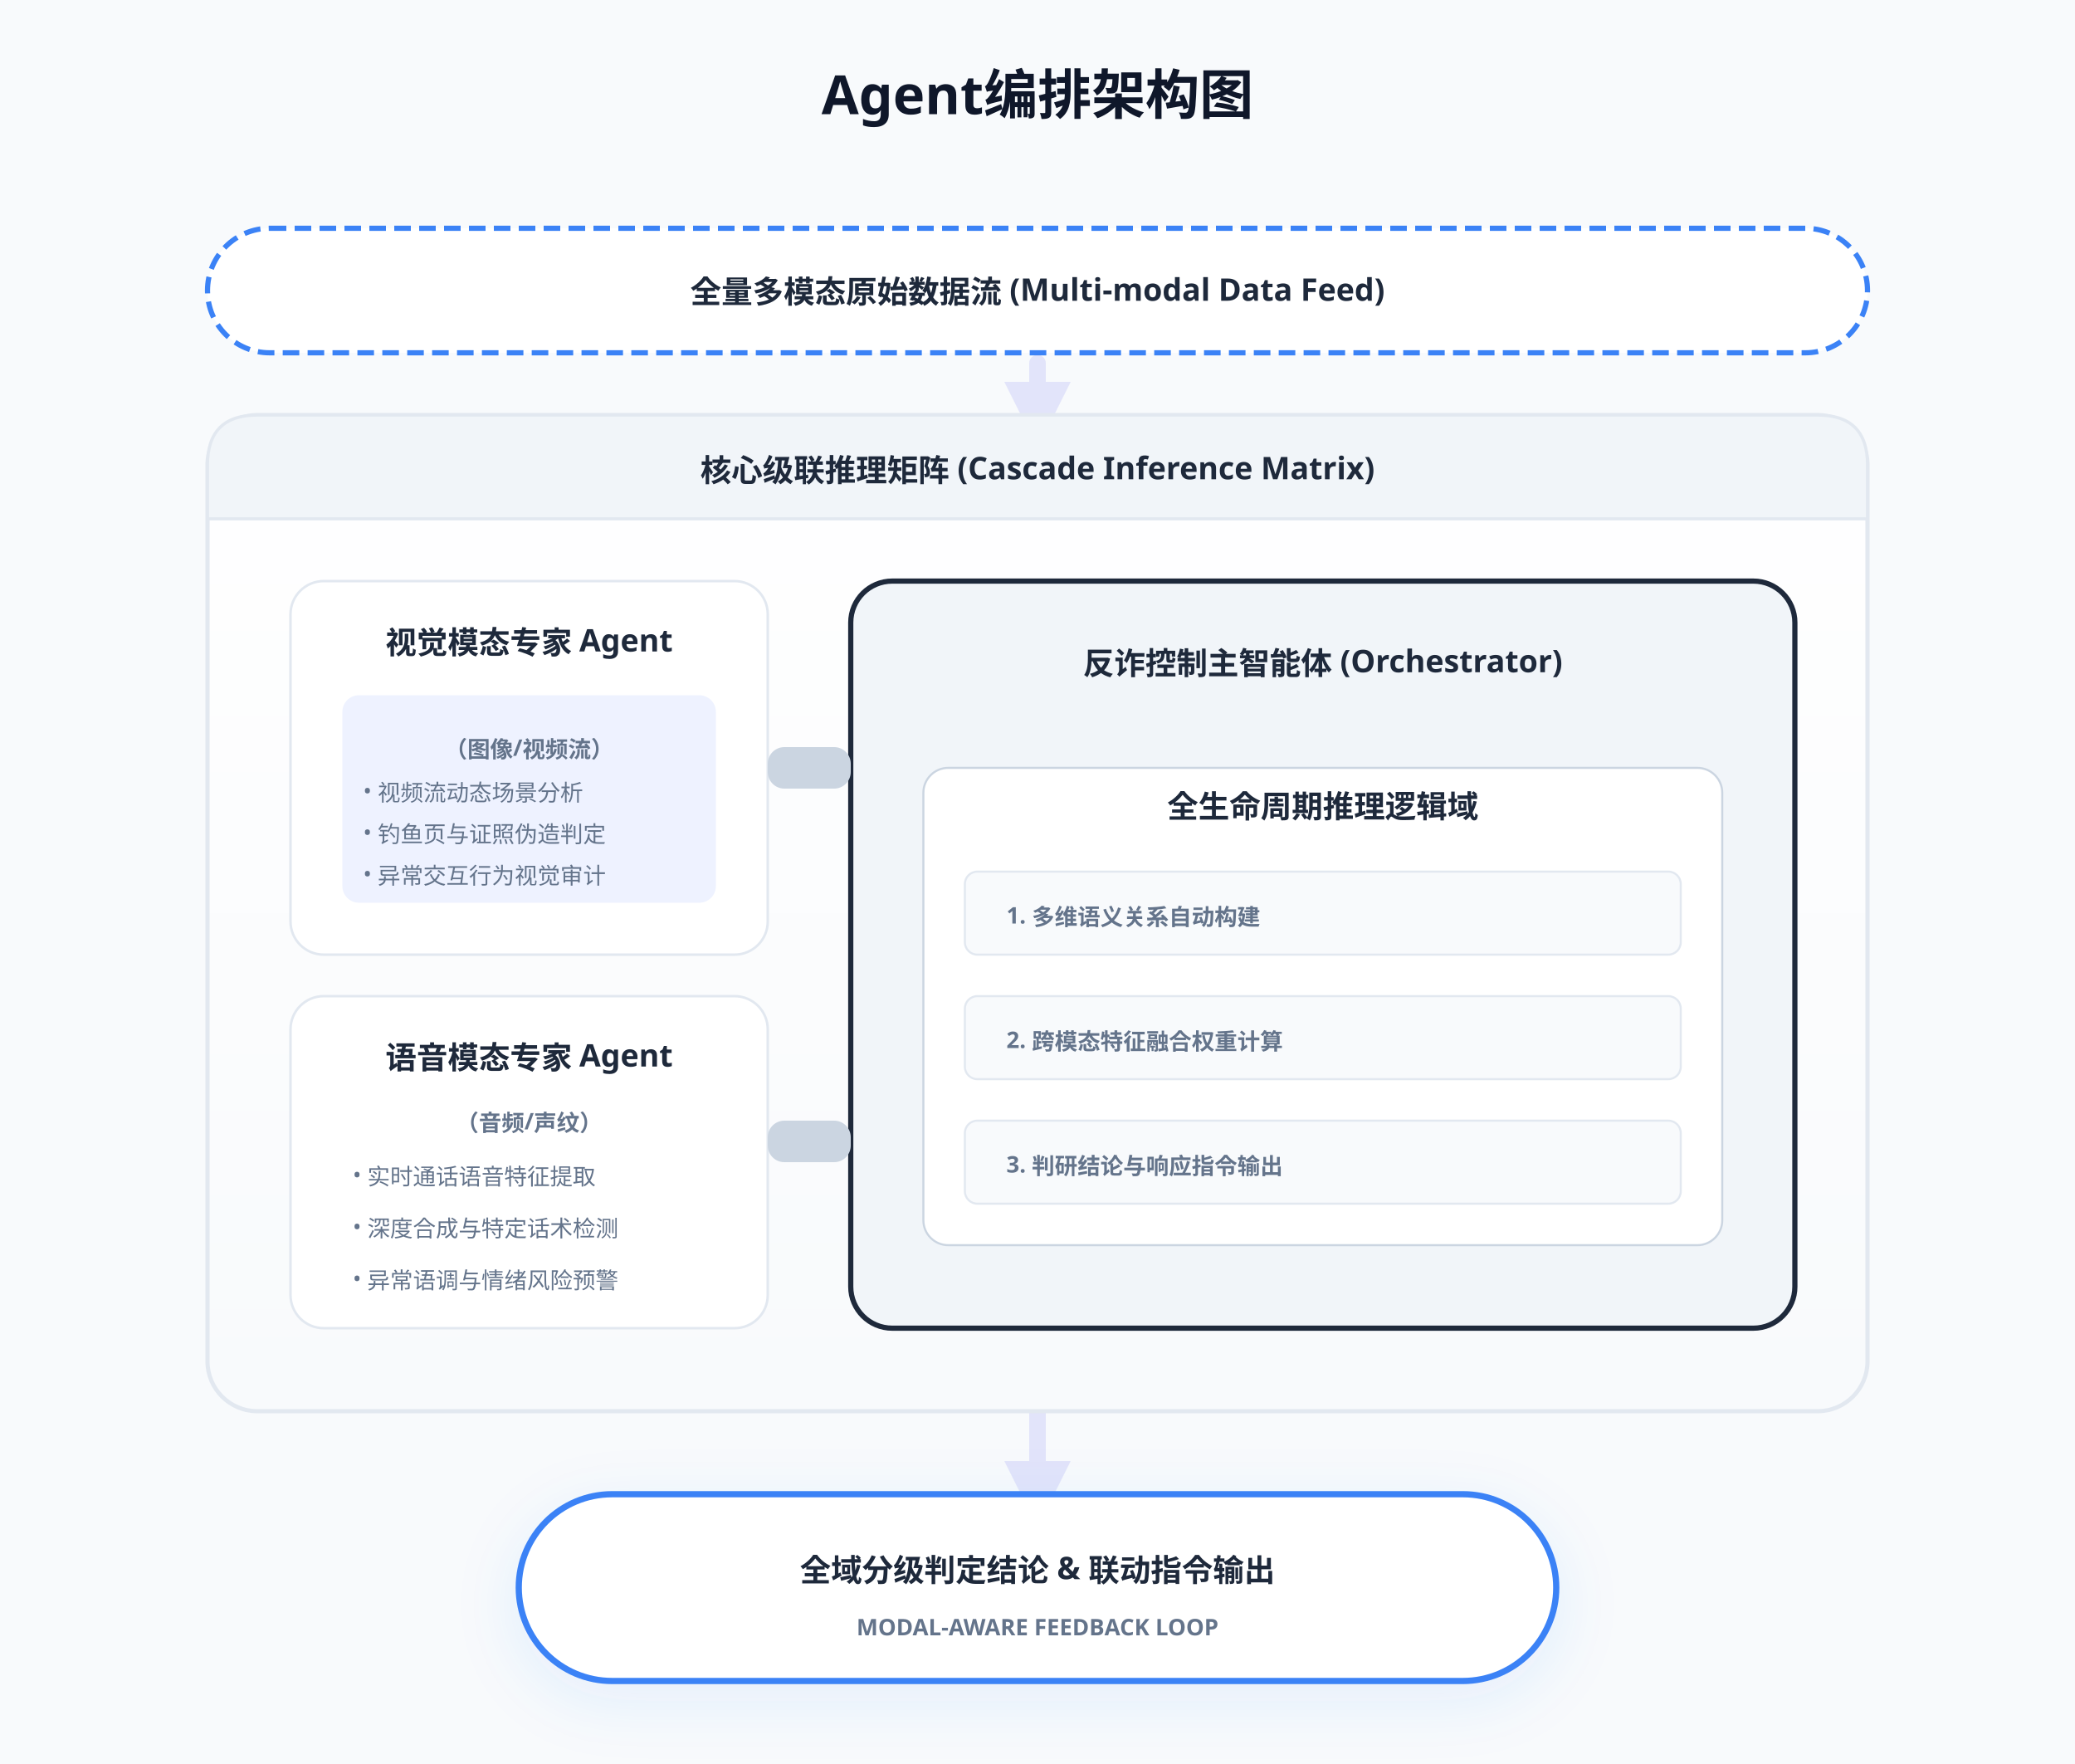
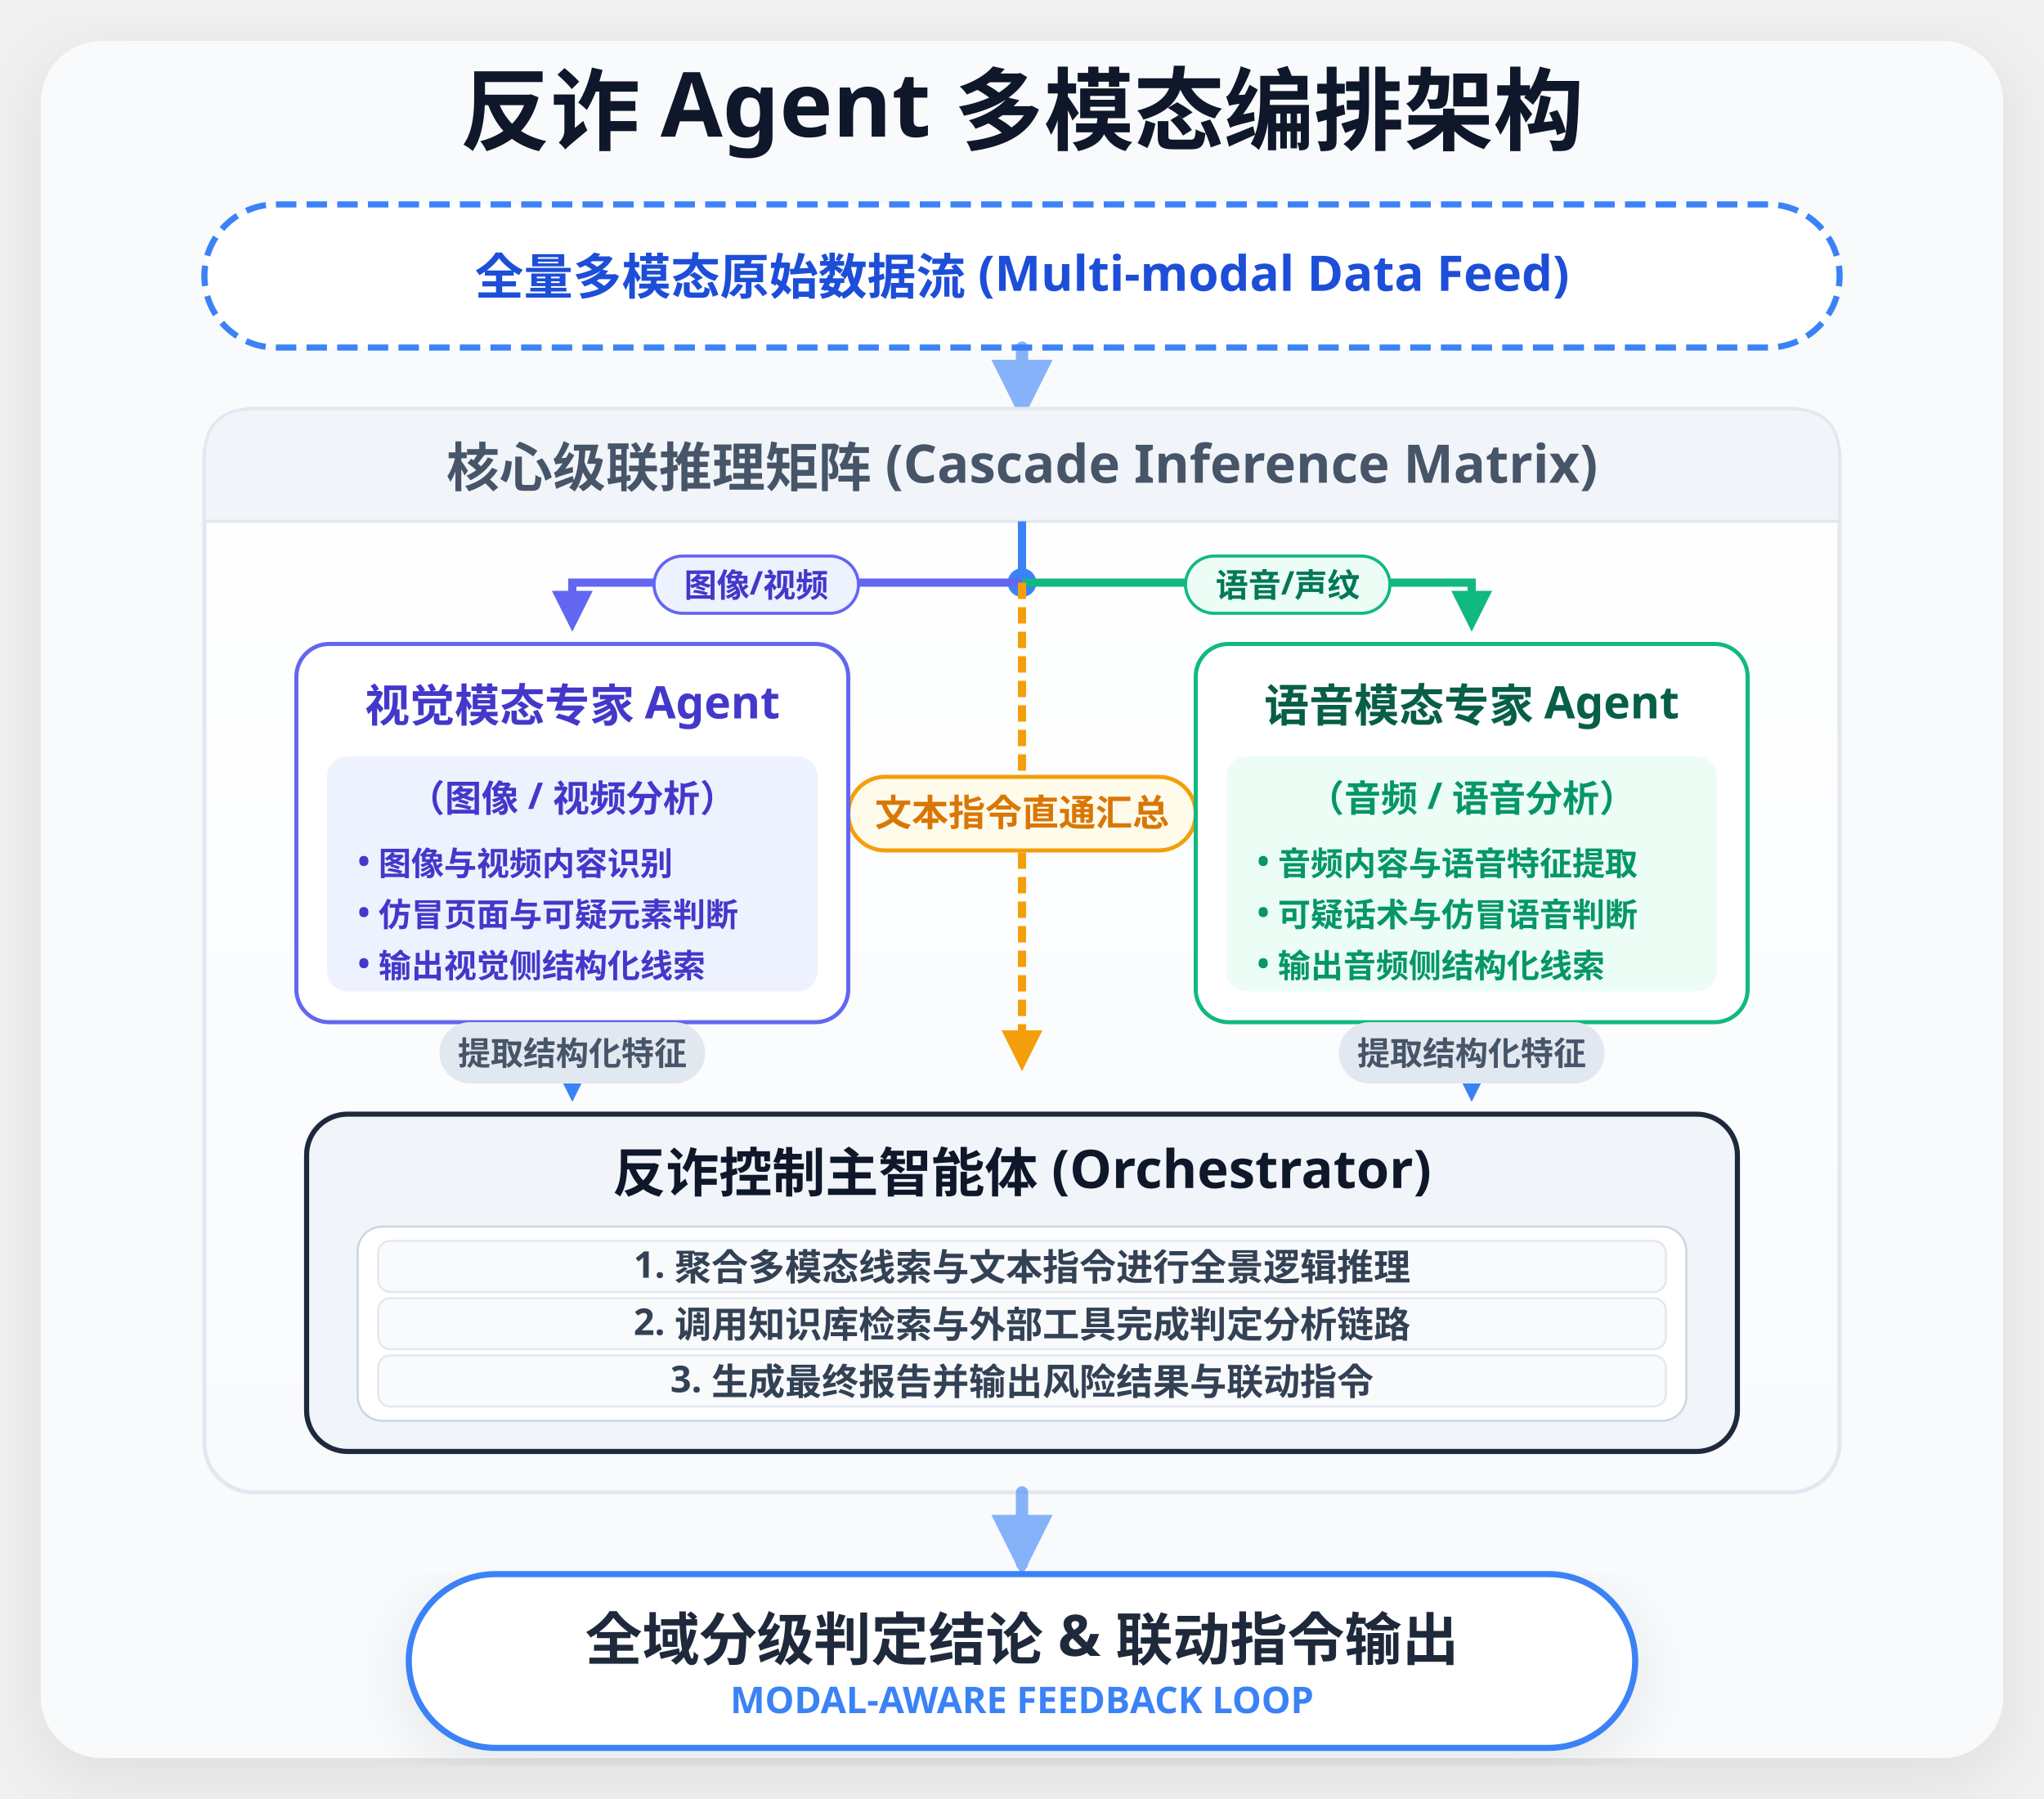
- <svg xmlns="http://www.w3.org/2000/svg" width="1000" height="850" viewBox="0 0 1000 850">
+ <svg xmlns="http://www.w3.org/2000/svg" width="100%" height="100%" viewBox="0 0 1000 880">
  <defs>
+     <filter id="shadow-overall" x="-10%" y="-10%" width="120%" height="120%">
+       <feDropShadow dx="0" dy="8" stdDeviation="15" flood-color="#0F172A" flood-opacity="0.08" />
+     </filter>
    <linearGradient id="grad-main" x1="0%" y1="0%" x2="0%" y2="100%">
      <stop offset="0%" style="stop-color:#FFFFFF;stop-opacity:1" />
      <stop offset="100%" style="stop-color:#F8FAFC;stop-opacity:1" />
    </linearGradient>
-     <marker id="arrow-indigo" viewBox="0 0 10 10" refX="5" refY="5" markerWidth="4" markerHeight="4" orient="auto">
+     <marker id="arrow-indigo" viewBox="0 0 10 10" refX="8" refY="5" markerWidth="5" markerHeight="5" orient="auto">
      <path d="M 0 0 L 10 5 L 0 10 z" fill="#6366F1" />
    </marker>
+     <marker id="arrow-green" viewBox="0 0 10 10" refX="8" refY="5" markerWidth="5" markerHeight="5" orient="auto">
+       <path d="M 0 0 L 10 5 L 0 10 z" fill="#10B981" />
+     </marker>
+     <marker id="arrow-amber" viewBox="0 0 10 10" refX="8" refY="5" markerWidth="5" markerHeight="5" orient="auto">
+       <path d="M 0 0 L 10 5 L 0 10 z" fill="#F59E0B" />
+     </marker>
+     <marker id="arrow-blue" viewBox="0 0 10 10" refX="8" refY="5" markerWidth="5" markerHeight="5" orient="auto">
+       <path d="M 0 0 L 10 5 L 0 10 z" fill="#3B82F6" />
+     </marker>
  </defs>
-   <style type="text/css">
-     .bg { fill: #F8FAFC; }
-     .title { font-family: "PingFang SC", sans-serif; font-size: 26px; font-weight: 800; fill: #0F172A; }
-     .unit-container { fill: url(#grad-main); stroke: #E2E8F0; stroke-width: 2; rx: 24; ry: 24; }
-     .header-bar { fill: #F1F5F9; stroke: #E2E8F0; stroke-width: 1.5; }
-     .inner-block { fill: #FFFFFF; stroke: #E2E8F0; stroke-width: 1.2; rx: 16; ry: 16; }
-     .module-title { font-family: "PingFang SC", sans-serif; font-size: 15px; font-weight: 800; fill: #1E293B; }
-     .module-desc { font-family: "PingFang SC", sans-serif; font-size: 11px; fill: #64748B; }
-     .flow-line { stroke: #6366F1; stroke-width: 8; fill: none; stroke-linecap: round; marker-end: url(#arrow-indigo); opacity: 0.15; }
-     .data-pipe { fill: #CBD5E1; rx: 8; ry: 8; }
-   </style>
-   <rect width="1000" height="850" class="bg" />
-   <text x="500" y="55" text-anchor="middle" class="title">Agent编排架构图</text>
-   <line x1="500" y1="175" x2="500" y2="200" class="flow-line" />
-   <line x1="500" y1="680" x2="500" y2="720" class="flow-line" />
-   <g transform="translate(100, 110)">
-     <rect width="800" height="60" rx="30" ry="30" fill="#FFFFFF" stroke="#3B82F6" stroke-width="2.5" stroke-dasharray="8 4" />
-     <text x="400" y="36" text-anchor="middle" class="module-title" fill="#1D4ED8" font-size="16">全量多模态原始数据流 (Multi-modal Data Feed)</text>
+   <rect x="20" y="20" width="960" height="840" rx="30" ry="30" fill="#F8FAFC" filter="url(#shadow-overall)" />
+   <text x="500" y="70" text-anchor="middle" font-family="'PingFang SC', 'Microsoft YaHei', sans-serif" font-size="44" font-weight="900" fill="#0F172A">反诈 Agent 多模态编排架构</text>
+   <g transform="translate(100, 100)">
+     <rect width="800" height="70" rx="35" ry="35" fill="#FFFFFF" stroke="#3B82F6" stroke-width="3" stroke-dasharray="10 5" />
+     <text x="400" y="44" text-anchor="middle" font-family="'PingFang SC', 'Microsoft YaHei', sans-serif" font-size="24" font-weight="900" fill="#1D4ED8">全量多模态原始数据流 (Multi-modal Data Feed)</text>
  </g>
+   <line x1="500" y1="170" x2="500" y2="200" stroke="#3B82F6" stroke-width="6" stroke-linecap="round" marker-end="url(#arrow-blue)" opacity="0.6" />
  <g transform="translate(100, 200)">
-     <rect width="800" height="480" class="unit-container" />
-     <path d="M 0 24 Q 0 0 24 0 L 776 0 Q 800 0 800 24 L 800 50 L 0 50 Z" class="header-bar" />
-     <text x="400" y="32" text-anchor="middle" class="module-title" fill="#475569">核心级联推理矩阵 (Cascade Inference Matrix)</text>
-     <g transform="translate(40, 80)">
-       <rect width="230" height="180" class="inner-block" stroke="#6366F1" stroke-width="2" />
-       <text x="115" y="35" text-anchor="middle" class="module-title" fill="#4338CA">视觉模态专家 Agent</text>
-       <rect x="25" y="55" width="180" height="100" rx="8" fill="#EEF2FF" />
-       <text x="115" y="85" text-anchor="middle" class="module-desc" fill="#4338CA" font-weight="bold">（图像/视频流）</text>
-       <text x="35" y="105" class="module-desc" fill="#4338CA">• 视频流动态场景分析</text>
-       <text x="35" y="125" class="module-desc" fill="#4338CA">• 钓鱼页与证照伪造判定</text>
-       <text x="35" y="145" class="module-desc" fill="#4338CA">• 异常交互行为视觉审计</text>
+     <rect width="800" height="530" rx="24" ry="24" fill="url(#grad-main)" stroke="#E2E8F0" stroke-width="2" />
+     <path d="M 0 24 Q 0 0 24 0 L 776 0 Q 800 0 800 24 L 800 55 L 0 55 Z" fill="#F1F5F9" stroke="#E2E8F0" stroke-width="1.5" />
+     <text x="400" y="38" text-anchor="middle" font-family="'PingFang SC', 'Microsoft YaHei', sans-serif" font-size="26" font-weight="900" fill="#475569">核心级联推理矩阵 (Cascade Inference Matrix)</text>
+     <g transform="translate(0, 0)">
+       <line x1="400" y1="55" x2="400" y2="85" stroke="#3B82F6" stroke-width="4" />
+       <circle cx="400" cy="85" r="7" fill="#3B82F6" />
+       <path d="M 400 85 L 180 85 L 180 105" stroke="#6366F1" stroke-width="4" fill="none" marker-end="url(#arrow-indigo)" />
+       <rect x="220" y="72" width="100" height="28" rx="14" fill="#EEF2FF" stroke="#6366F1" stroke-width="1.5" />
+       <text x="270" y="92" text-anchor="middle" font-family="'PingFang SC', 'Microsoft YaHei', sans-serif" font-size="16" font-weight="bold" fill="#4338CA">图像/视频</text>
+       <path d="M 400 85 L 620 85 L 620 105" stroke="#10B981" stroke-width="4" fill="none" marker-end="url(#arrow-green)" />
+       <rect x="480" y="72" width="100" height="28" rx="14" fill="#ECFDF5" stroke="#10B981" stroke-width="1.5" />
+       <text x="530" y="92" text-anchor="middle" font-family="'PingFang SC', 'Microsoft YaHei', sans-serif" font-size="16" font-weight="bold" fill="#047857">语音/声纹</text>
+       <path d="M 400 85 L 400 320" stroke="#F59E0B" stroke-width="4" stroke-dasharray="8 4" fill="none" marker-end="url(#arrow-amber)" />
+       <rect x="315" y="180" width="170" height="36" rx="18" fill="#FFFBEB" stroke="#F59E0B" stroke-width="2" />
+       <text x="400" y="204" text-anchor="middle" font-family="'PingFang SC', 'Microsoft YaHei', sans-serif" font-size="18" font-weight="900" fill="#D97706">文本指令直通汇总</text>
    </g>
-     <g transform="translate(40, 280)">
-       <rect width="230" height="160" class="inner-block" stroke="#10B981" stroke-width="2" />
-       <text x="115" y="35" text-anchor="middle" class="module-title" fill="#065F46">语音模态专家 Agent</text>
-       <text x="115" y="65" text-anchor="middle" class="module-desc" fill="#059669" font-weight="bold">（音频/声纹）</text>
-       <text x="30" y="90" class="module-desc">• 实时通话语音特征提取</text>
-       <text x="30" y="115" class="module-desc">• 深度合成与特定话术检测</text>
-       <text x="30" y="140" class="module-desc">• 异常语调与情绪风险预警</text>
+     <g transform="translate(45, 115)">
+       <rect width="270" height="185" rx="16" ry="16" fill="#FFFFFF" stroke="#6366F1" stroke-width="2" />
+       <text x="135" y="38" text-anchor="middle" font-family="'PingFang SC', 'Microsoft YaHei', sans-serif" font-size="22" font-weight="900" fill="#4338CA">视觉模态专家 Agent</text>
+       <rect x="15" y="55" width="240" height="115" rx="10" fill="#EEF2FF" />
+       <text x="135" y="82" text-anchor="middle" font-family="'PingFang SC', 'Microsoft YaHei', sans-serif" font-size="18" font-weight="bold" fill="#4338CA">（图像 / 视频分析）</text>
+       <text x="30" y="112" font-family="'PingFang SC', 'Microsoft YaHei', sans-serif" font-size="16" font-weight="bold" fill="#4338CA">• 图像与视频内容识别</text>
+       <text x="30" y="137" font-family="'PingFang SC', 'Microsoft YaHei', sans-serif" font-size="16" font-weight="bold" fill="#4338CA">• 仿冒页面与可疑元素判断</text>
+       <text x="30" y="162" font-family="'PingFang SC', 'Microsoft YaHei', sans-serif" font-size="16" font-weight="bold" fill="#4338CA">• 输出视觉侧结构化线索</text>
    </g>
-     <g transform="translate(310, 80)">
-       <rect width="455" height="360" rx="20" ry="20" fill="#F1F5F9" stroke="#1E293B" stroke-width="2.5" />
-       <text x="227.5" y="45" text-anchor="middle" class="module-title" font-size="18">反诈控制主智能体 (Orchestrator)</text>
-       <g transform="translate(35, 90)">
-         <rect width="385" height="230" rx="12" fill="#FFFFFF" stroke="#CBD5E1" />
-         <text x="192.5" y="24" text-anchor="middle" class="module-title" font-size="13" fill="#4338CA">全生命周期推理逻辑域</text>
-         <rect x="20" y="50" width="345" height="40" rx="6" fill="#F8FAFC" stroke="#E2E8F0" />
-         <text x="40" y="75" class="module-desc" font-weight="800">1. 多维语义关系自动构建</text>
-         <rect x="20" y="110" width="345" height="40" rx="6" fill="#F8FAFC" stroke="#E2E8F0" />
-         <text x="40" y="135" class="module-desc" font-weight="800">2. 跨模态特征融合权重计算</text>
-         <rect x="20" y="170" width="345" height="40" rx="6" fill="#F8FAFC" stroke="#E2E8F0" />
-         <text x="40" y="195" class="module-desc" font-weight="800">3. 判研结论与响应指令输出</text>
-       </g>
+     <g transform="translate(485, 115)">
+       <rect width="270" height="185" rx="16" ry="16" fill="#FFFFFF" stroke="#10B981" stroke-width="2" />
+       <text x="135" y="38" text-anchor="middle" font-family="'PingFang SC', 'Microsoft YaHei', sans-serif" font-size="22" font-weight="900" fill="#065F46">语音模态专家 Agent</text>
+       <rect x="15" y="55" width="240" height="115" rx="10" fill="#ECFDF5" />
+       <text x="135" y="82" text-anchor="middle" font-family="'PingFang SC', 'Microsoft YaHei', sans-serif" font-size="18" font-weight="bold" fill="#059669">（音频 / 语音分析）</text>
+       <text x="30" y="112" font-family="'PingFang SC', 'Microsoft YaHei', sans-serif" font-size="16" font-weight="bold" fill="#059669">• 音频内容与语音特征提取</text>
+       <text x="30" y="137" font-family="'PingFang SC', 'Microsoft YaHei', sans-serif" font-size="16" font-weight="bold" fill="#059669">• 可疑话术与仿冒语音判断</text>
+       <text x="30" y="162" font-family="'PingFang SC', 'Microsoft YaHei', sans-serif" font-size="16" font-weight="bold" fill="#059669">• 输出音频侧结构化线索</text>
    </g>
-     <rect x="270" y="160" width="40" height="20" class="data-pipe" />
-     <rect x="270" y="340" width="40" height="20" class="data-pipe" />
+     <g>
+       <path d="M 180 300 L 180 335" stroke="#64748B" stroke-width="4" fill="none" marker-end="url(#arrow-blue)" />
+       <rect x="115" y="300" width="130" height="30" rx="15" fill="#E2E8F0" />
+       <text x="180" y="321" text-anchor="middle" font-family="'PingFang SC', 'Microsoft YaHei', sans-serif" font-size="16" font-weight="bold" fill="#475569">提取结构化特征</text>
+       <path d="M 620 300 L 620 335" stroke="#64748B" stroke-width="4" fill="none" marker-end="url(#arrow-blue)" />
+       <rect x="555" y="300" width="130" height="30" rx="15" fill="#E2E8F0" />
+       <text x="620" y="321" text-anchor="middle" font-family="'PingFang SC', 'Microsoft YaHei', sans-serif" font-size="16" font-weight="bold" fill="#475569">提取结构化特征</text>
+     </g>
+     <g transform="translate(50, 345)">
+       <rect width="700" height="165" rx="20" ry="20" fill="#F1F5F9" stroke="#1E293B" stroke-width="2.5" />
+       <text x="350" y="38" text-anchor="middle" font-family="'PingFang SC', 'Microsoft YaHei', sans-serif" font-size="26" font-weight="900" fill="#0F172A">反诈控制主智能体 (Orchestrator)</text>
+       <rect x="25" y="55" width="650" height="95" rx="12" fill="#FFFFFF" stroke="#CBD5E1" />
+       <rect x="35" y="62" width="630" height="25" rx="6" fill="#F8FAFC" stroke="#E2E8F0" />
+       <text x="350" y="80" text-anchor="middle" font-family="'PingFang SC', 'Microsoft YaHei', sans-serif" font-size="18" font-weight="800" fill="#334155">1. 聚合多模态线索与文本指令进行全景逻辑推理</text>
+       <rect x="35" y="90" width="630" height="25" rx="6" fill="#F8FAFC" stroke="#E2E8F0" />
+       <text x="350" y="108" text-anchor="middle" font-family="'PingFang SC', 'Microsoft YaHei', sans-serif" font-size="18" font-weight="800" fill="#334155">2. 调用知识库检索与外部工具完成判定分析链路</text>
+       <rect x="35" y="118" width="630" height="25" rx="6" fill="#F8FAFC" stroke="#E2E8F0" />
+       <text x="350" y="136" text-anchor="middle" font-family="'PingFang SC', 'Microsoft YaHei', sans-serif" font-size="18" font-weight="800" fill="#334155">3. 生成最终报告并输出风险结果与联动指令</text>
+     </g>
  </g>
-   <g transform="translate(250, 720)">
-     <rect width="500" height="90" rx="45" ry="45" fill="#FFFFFF" stroke="#3B82F6" stroke-width="3" filter="drop-shadow(0 8px 15px rgba(59,130,246,0.1))" />
-     <text x="250" y="42" text-anchor="middle" class="module-title" fill="#1E293B" font-size="18">全域分级判定结论 &amp; 联动指令输出</text>
-     <text x="250" y="68" text-anchor="middle" class="module-desc" fill="#3B82F6" font-weight="900">MODAL-AWARE FEEDBACK LOOP</text>
+   <line x1="500" y1="730" x2="500" y2="765" stroke="#3B82F6" stroke-width="6" stroke-linecap="round" marker-end="url(#arrow-blue)" opacity="0.6" />
+   <g transform="translate(200, 770)">
+     <rect width="600" height="85" rx="42.5" ry="42.5" fill="#FFFFFF" stroke="#3B82F6" stroke-width="3" filter="url(#shadow-overall)" />
+     <text x="300" y="42" text-anchor="middle" font-family="'PingFang SC', 'Microsoft YaHei', sans-serif" font-size="28" font-weight="900" fill="#1E293B">全域分级判定结论 &amp; 联动指令输出</text>
+     <text x="300" y="68" text-anchor="middle" font-family="'PingFang SC', 'Microsoft YaHei', sans-serif" font-size="18" font-weight="900" fill="#3B82F6">MODAL-AWARE FEEDBACK LOOP</text>
  </g>
</svg>
